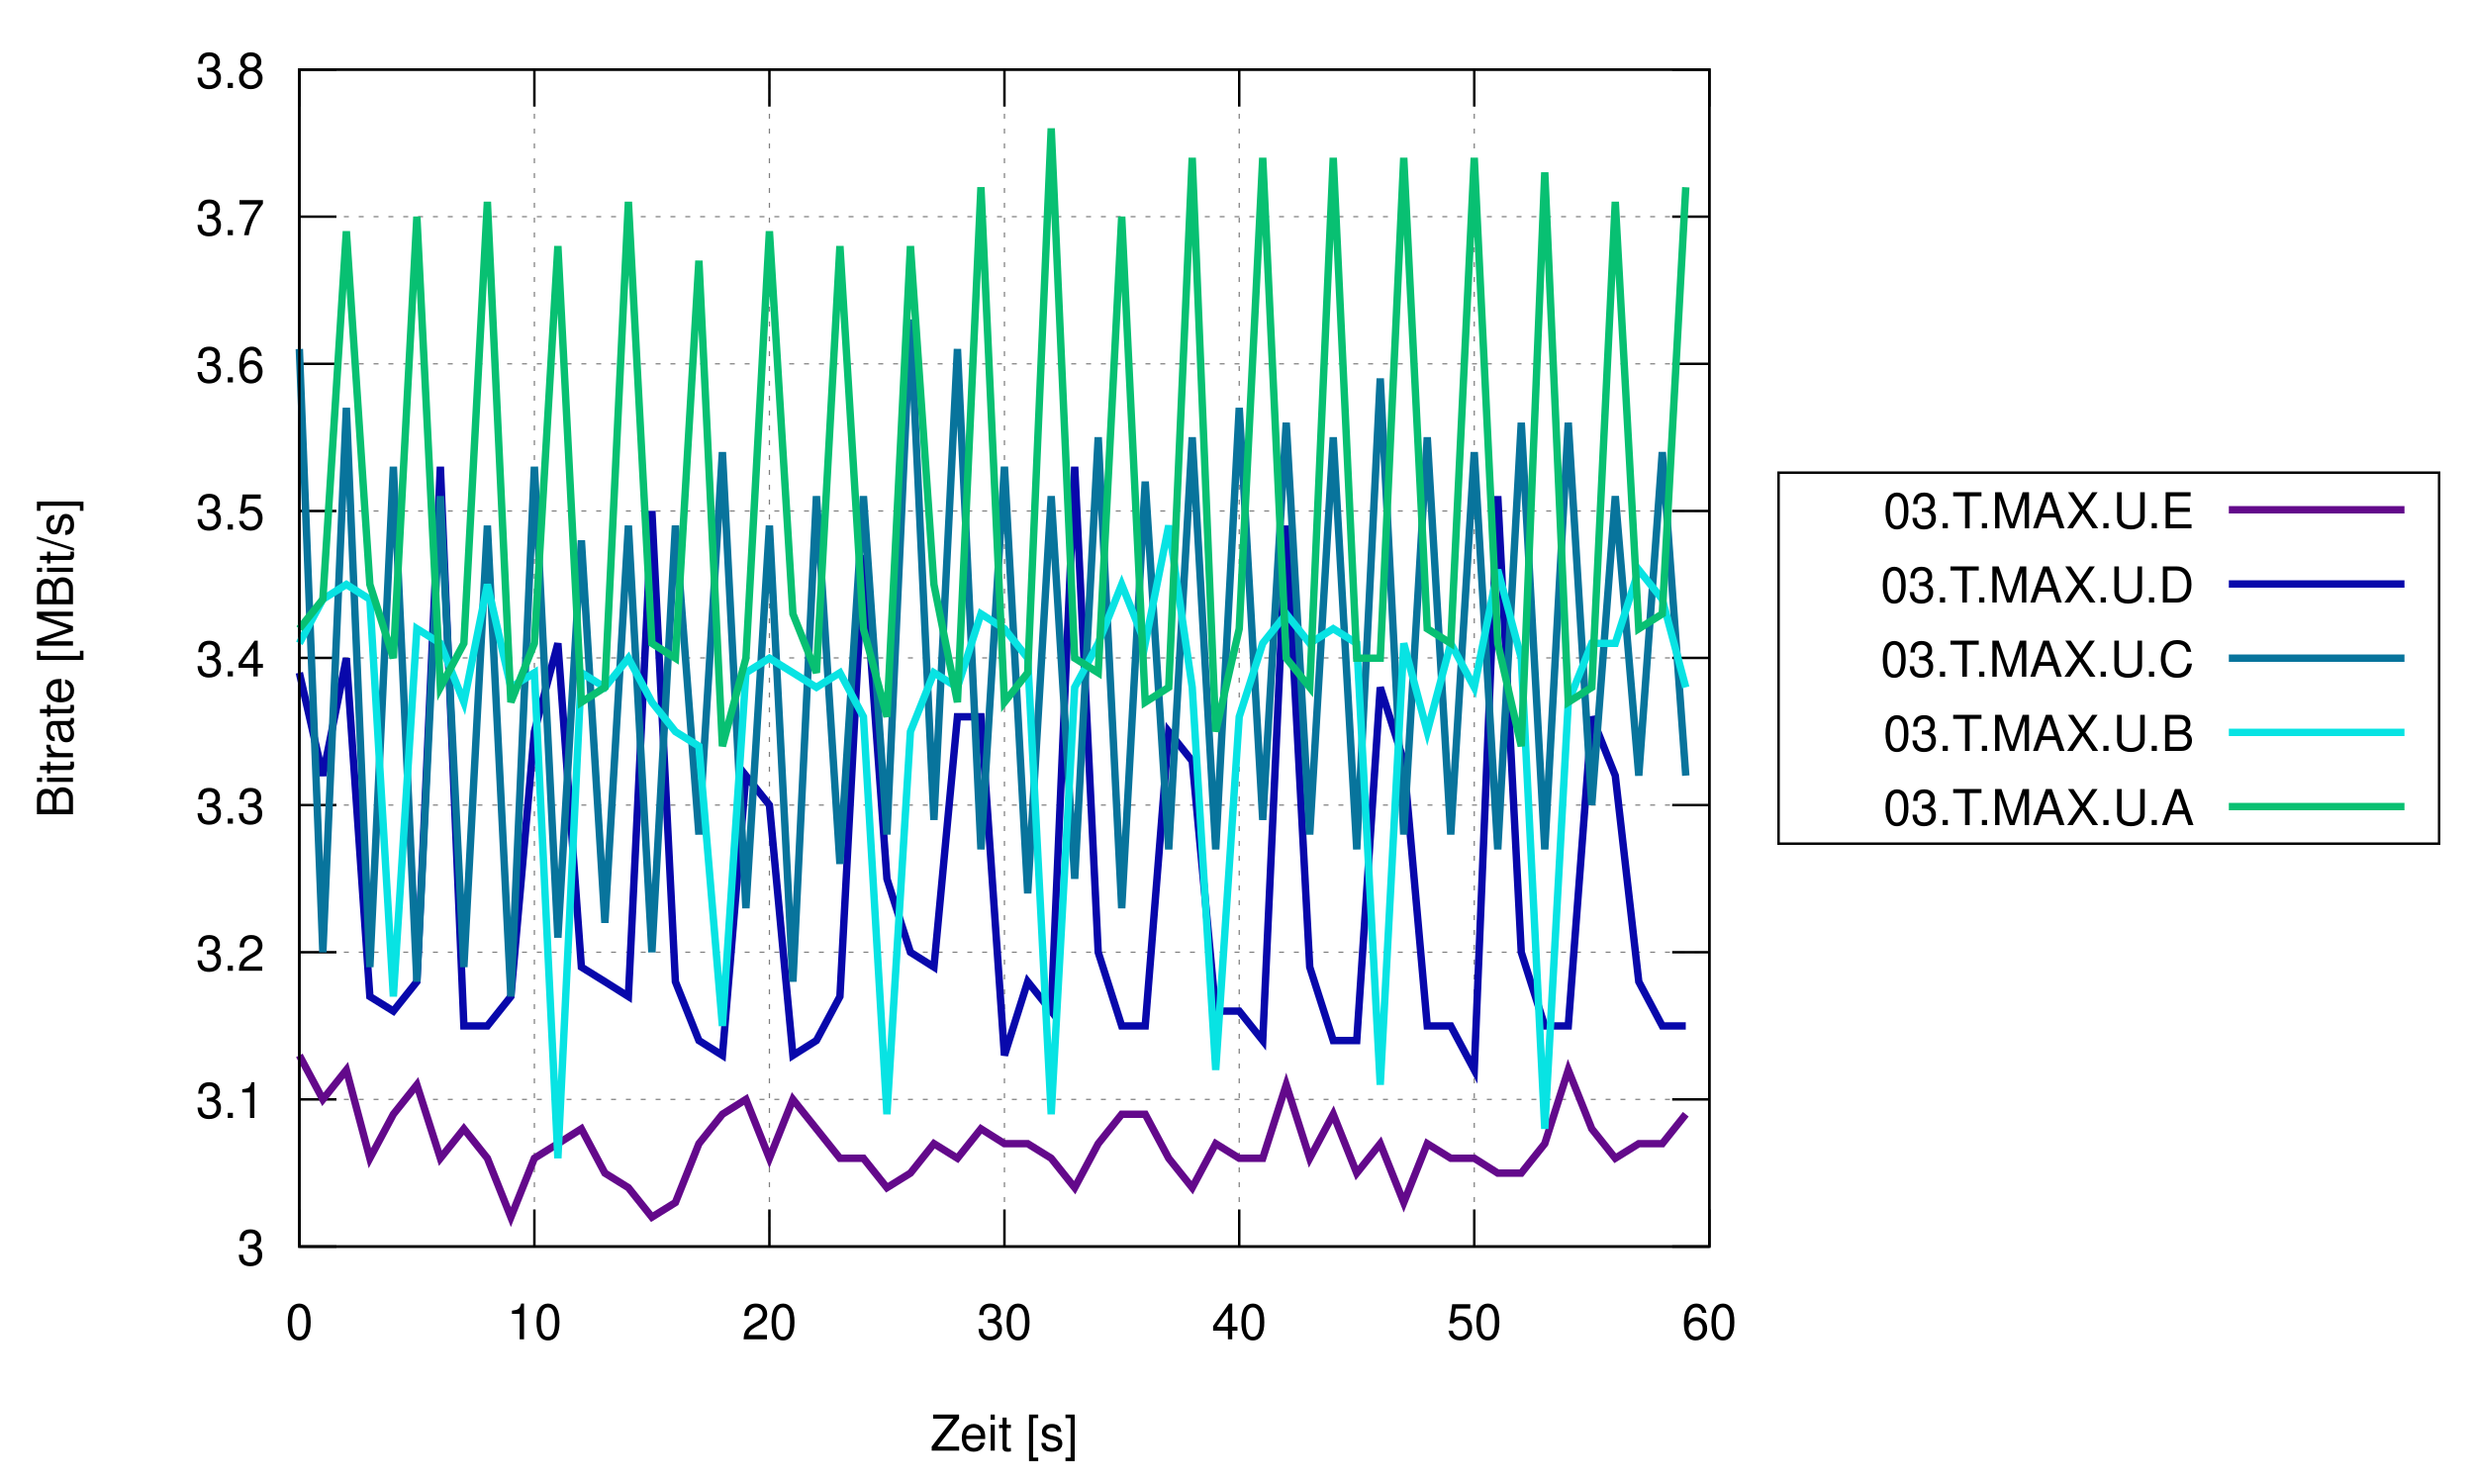
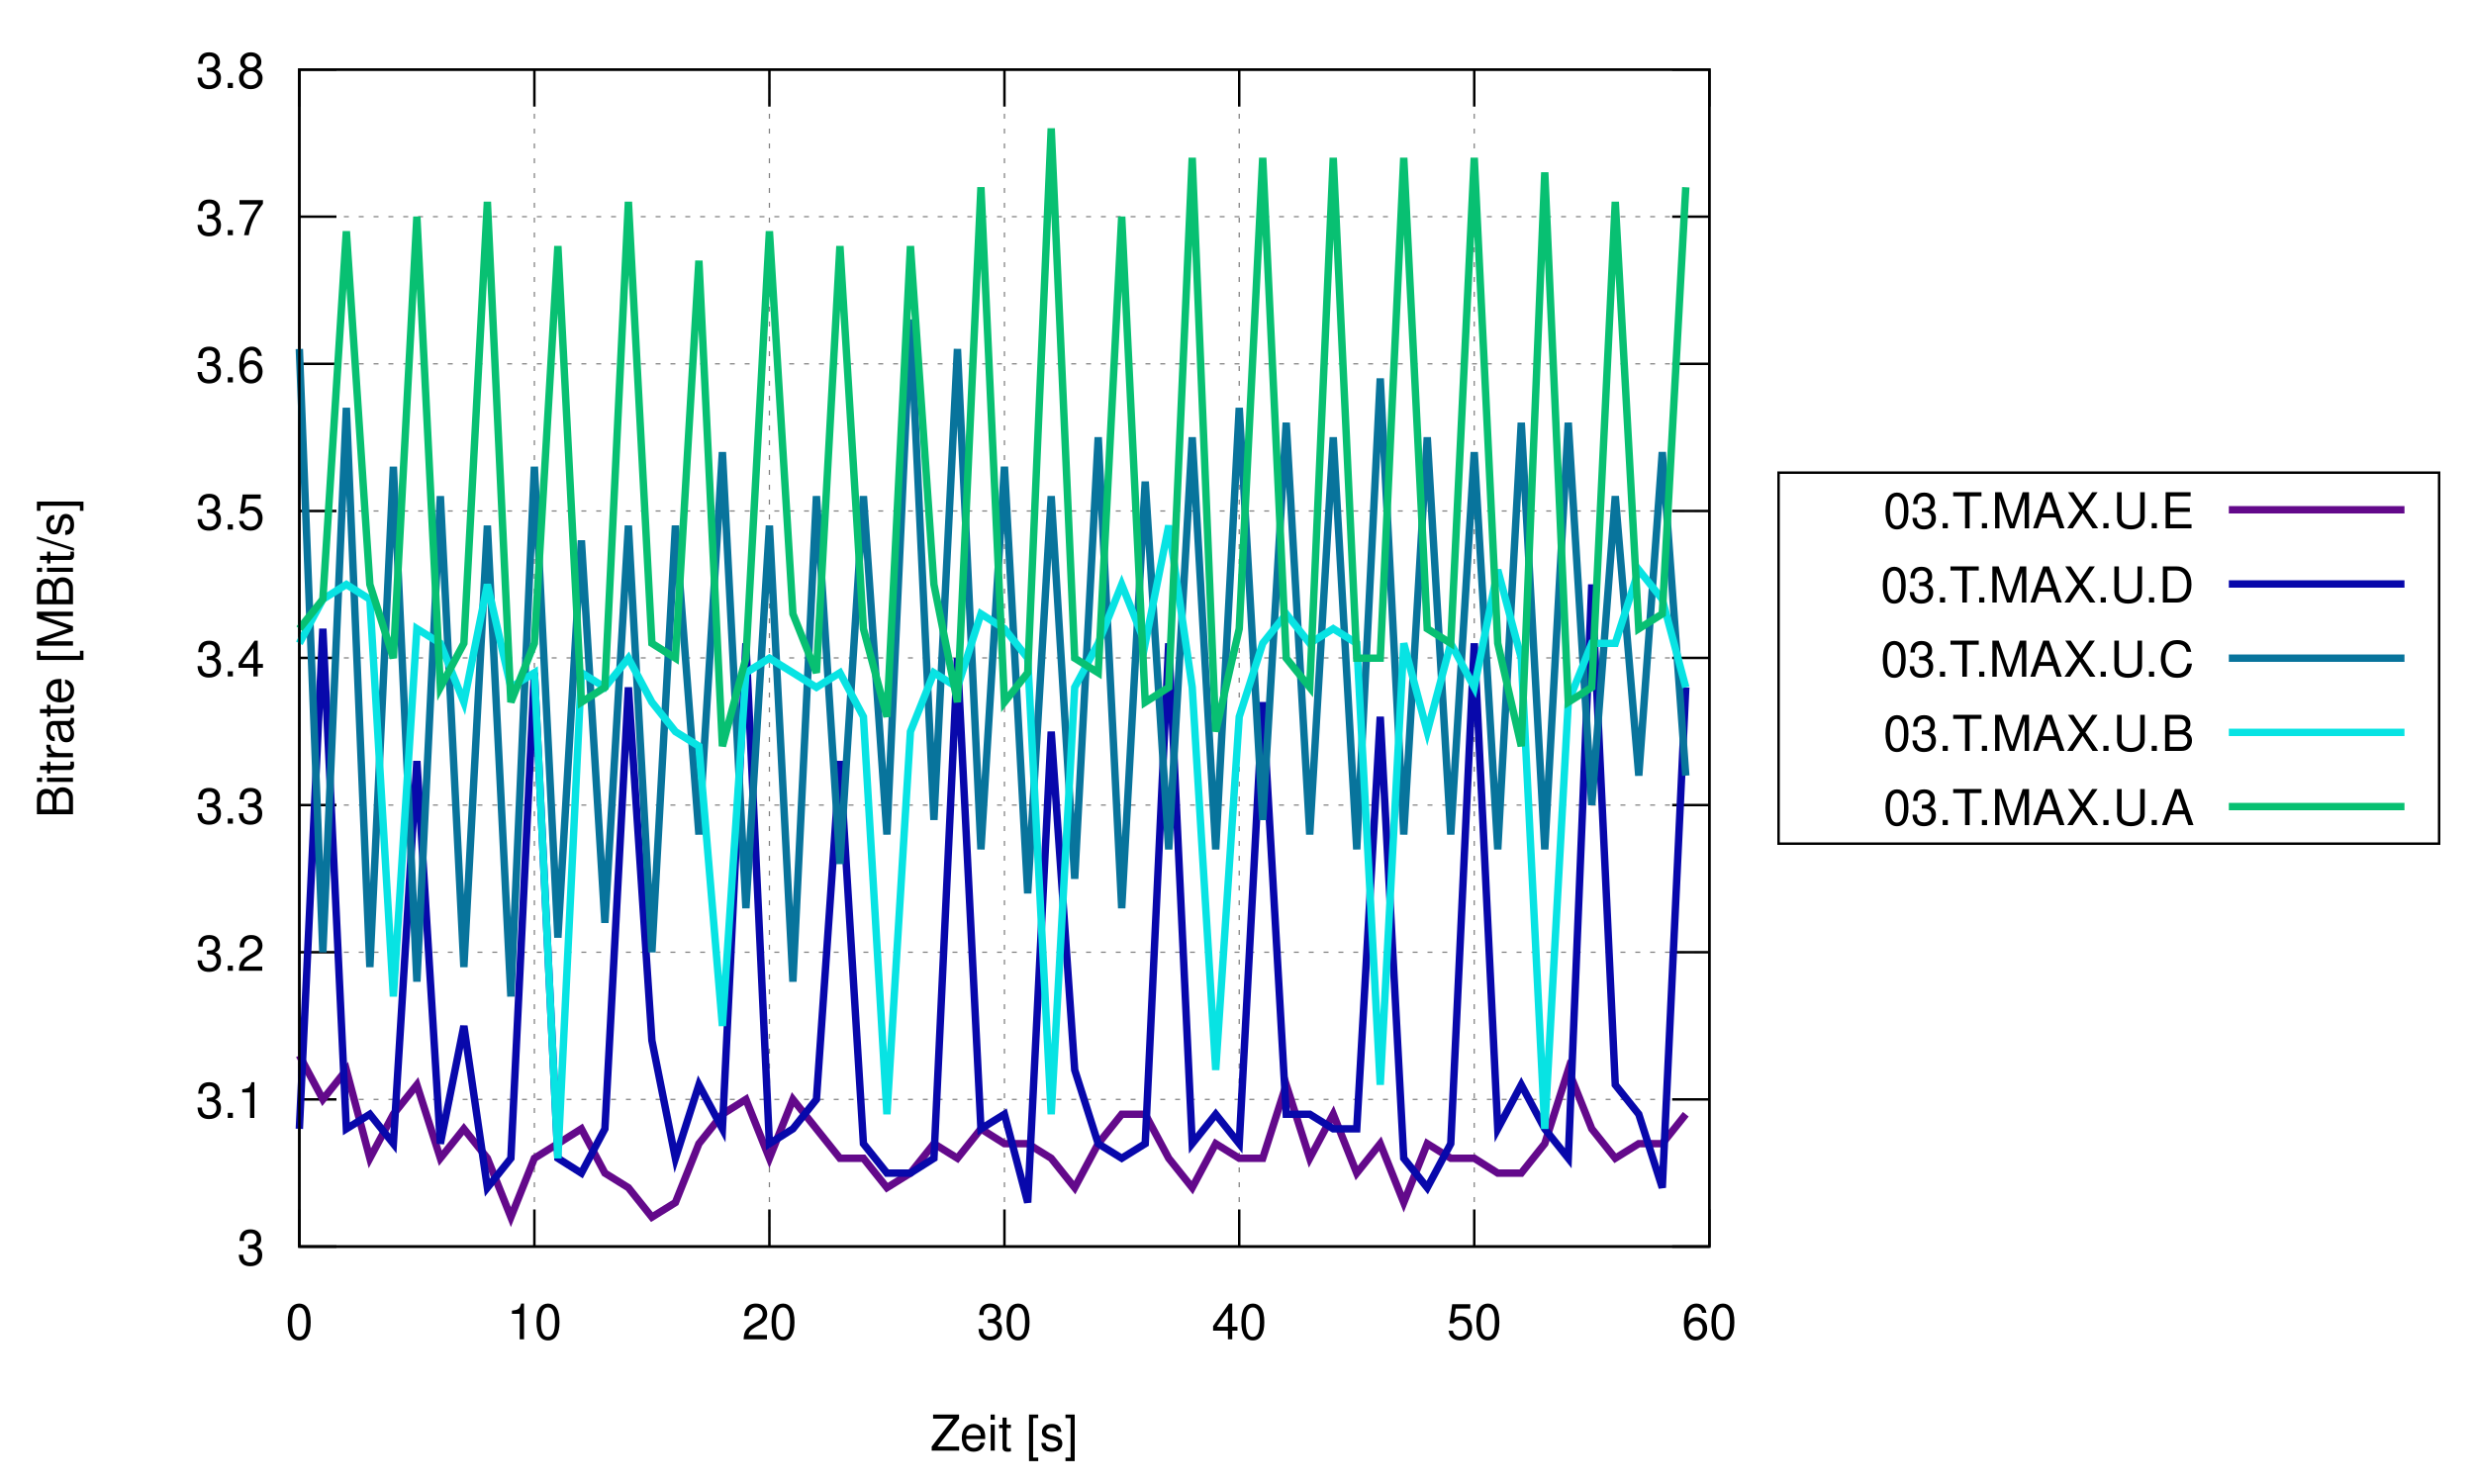
<svg xmlns="http://www.w3.org/2000/svg" xmlns:xlink="http://www.w3.org/1999/xlink" width="1000" height="600" viewBox="0 0 1000 600">
  <g id="gnuplot_canvas">
    <rect x="0" y="0" width="1000" height="600" fill="none" />
    <defs>
      <circle id="gpDot" r="0.5" stroke-width="0.5" />
      <path id="gpPt0" stroke-width="0.133" stroke="currentColor" d="M-1,0 h2 M0,-1 v2" />
      <path id="gpPt1" stroke-width="0.133" stroke="currentColor" d="M-1,-1 L1,1 M1,-1 L-1,1" />
      <path id="gpPt2" stroke-width="0.133" stroke="currentColor" d="M-1,0 L1,0 M0,-1 L0,1 M-1,-1 L1,1 M-1,1 L1,-1" />
      <rect id="gpPt3" stroke-width="0.133" stroke="currentColor" x="-1" y="-1" width="2" height="2" />
      <rect id="gpPt4" stroke-width="0.133" stroke="currentColor" fill="currentColor" x="-1" y="-1" width="2" height="2" />
      <circle id="gpPt5" stroke-width="0.133" stroke="currentColor" cx="0" cy="0" r="1" />
      <use xlink:href="#gpPt5" id="gpPt6" fill="currentColor" stroke="none" />
      <path id="gpPt7" stroke-width="0.133" stroke="currentColor" d="M0,-1.33 L-1.33,0.67 L1.33,0.67 z" />
      <use xlink:href="#gpPt7" id="gpPt8" fill="currentColor" stroke="none" />
      <use xlink:href="#gpPt7" id="gpPt9" stroke="currentColor" transform="rotate(180)" />
      <use xlink:href="#gpPt9" id="gpPt10" fill="currentColor" stroke="none" />
      <use xlink:href="#gpPt3" id="gpPt11" stroke="currentColor" transform="rotate(45)" />
      <use xlink:href="#gpPt11" id="gpPt12" fill="currentColor" stroke="none" />
      <path id="gpPt13" stroke-width="0.133" stroke="currentColor" d="M0,1.330 L1.265,0.411 L0.782,-1.067 L-0.782,-1.076 L-1.265,0.411 z" />
      <use xlink:href="#gpPt13" id="gpPt14" fill="currentColor" stroke="none" />
      <filter id="textbox" filterUnits="objectBoundingBox" x="0" y="0" height="1" width="1">
        <feFlood flood-color="white" flood-opacity="1" result="bgnd" />
        <feComposite in="SourceGraphic" in2="bgnd" operator="atop" />
      </filter>
      <filter id="greybox" filterUnits="objectBoundingBox" x="0" y="0" height="1" width="1">
        <feFlood flood-color="lightgrey" flood-opacity="1" result="grey" />
        <feComposite in="SourceGraphic" in2="grey" operator="atop" />
      </filter>
    </defs>
    <g fill="none" color="white" stroke="currentColor" stroke-width="1.00" stroke-linecap="butt" stroke-linejoin="miter">
</g>
    <g fill="none" color="black" stroke="currentColor" stroke-width="1.00" stroke-linecap="butt" stroke-linejoin="miter">
</g>
    <g fill="none" color="black" stroke="black" stroke-width="0.50" stroke-linecap="butt" stroke-linejoin="miter">
</g>
    <g fill="none" color="gray" stroke="currentColor" stroke-width="0.50" stroke-linecap="butt" stroke-linejoin="miter">
      <path stroke="gray" stroke-dasharray="2,4" class="gridline" d="M121.0,504.0 L690.9,504.0  " />
    </g>
    <g fill="none" color="gray" stroke="gray" stroke-width="1.00" stroke-linecap="butt" stroke-linejoin="miter">
</g>
    <g fill="none" color="black" stroke="currentColor" stroke-width="1.00" stroke-linecap="butt" stroke-linejoin="miter">
      <path stroke="black" d="M121.0,504.0 L136.0,504.0 M690.9,504.0 L675.9,504.0  " />
      <g transform="translate(107.0,511.5)" stroke="none" fill="black" font-family="Helvetica" font-size="20.00" text-anchor="end">
        <text>
          <tspan font-family="Helvetica"> 3</tspan>
        </text>
      </g>
    </g>
    <g fill="none" color="black" stroke="currentColor" stroke-width="1.00" stroke-linecap="butt" stroke-linejoin="miter">
</g>
    <g fill="none" color="black" stroke="black" stroke-width="0.50" stroke-linecap="butt" stroke-linejoin="miter">
</g>
    <g fill="none" color="gray" stroke="currentColor" stroke-width="0.50" stroke-linecap="butt" stroke-linejoin="miter">
      <path stroke="gray" stroke-dasharray="2,4" class="gridline" d="M121.0,444.5 L690.9,444.5  " />
    </g>
    <g fill="none" color="gray" stroke="gray" stroke-width="1.00" stroke-linecap="butt" stroke-linejoin="miter">
</g>
    <g fill="none" color="black" stroke="currentColor" stroke-width="1.00" stroke-linecap="butt" stroke-linejoin="miter">
      <path stroke="black" d="M121.0,444.5 L136.0,444.5 M690.9,444.5 L675.9,444.5  " />
      <g transform="translate(107.0,452.0)" stroke="none" fill="black" font-family="Helvetica" font-size="20.00" text-anchor="end">
        <text>
          <tspan font-family="Helvetica"> 3.1</tspan>
        </text>
      </g>
    </g>
    <g fill="none" color="black" stroke="currentColor" stroke-width="1.00" stroke-linecap="butt" stroke-linejoin="miter">
</g>
    <g fill="none" color="black" stroke="black" stroke-width="0.50" stroke-linecap="butt" stroke-linejoin="miter">
</g>
    <g fill="none" color="gray" stroke="currentColor" stroke-width="0.50" stroke-linecap="butt" stroke-linejoin="miter">
      <path stroke="gray" stroke-dasharray="2,4" class="gridline" d="M121.0,385.0 L690.9,385.0  " />
    </g>
    <g fill="none" color="gray" stroke="gray" stroke-width="1.00" stroke-linecap="butt" stroke-linejoin="miter">
</g>
    <g fill="none" color="black" stroke="currentColor" stroke-width="1.00" stroke-linecap="butt" stroke-linejoin="miter">
      <path stroke="black" d="M121.0,385.0 L136.0,385.0 M690.9,385.0 L675.9,385.0  " />
      <g transform="translate(107.0,392.5)" stroke="none" fill="black" font-family="Helvetica" font-size="20.00" text-anchor="end">
        <text>
          <tspan font-family="Helvetica"> 3.2</tspan>
        </text>
      </g>
    </g>
    <g fill="none" color="black" stroke="currentColor" stroke-width="1.00" stroke-linecap="butt" stroke-linejoin="miter">
</g>
    <g fill="none" color="black" stroke="black" stroke-width="0.50" stroke-linecap="butt" stroke-linejoin="miter">
</g>
    <g fill="none" color="gray" stroke="currentColor" stroke-width="0.50" stroke-linecap="butt" stroke-linejoin="miter">
      <path stroke="gray" stroke-dasharray="2,4" class="gridline" d="M121.0,325.5 L690.9,325.5  " />
    </g>
    <g fill="none" color="gray" stroke="gray" stroke-width="1.00" stroke-linecap="butt" stroke-linejoin="miter">
</g>
    <g fill="none" color="black" stroke="currentColor" stroke-width="1.00" stroke-linecap="butt" stroke-linejoin="miter">
      <path stroke="black" d="M121.0,325.5 L136.0,325.5 M690.9,325.5 L675.9,325.5  " />
      <g transform="translate(107.0,333.0)" stroke="none" fill="black" font-family="Helvetica" font-size="20.00" text-anchor="end">
        <text>
          <tspan font-family="Helvetica"> 3.3</tspan>
        </text>
      </g>
    </g>
    <g fill="none" color="black" stroke="currentColor" stroke-width="1.00" stroke-linecap="butt" stroke-linejoin="miter">
</g>
    <g fill="none" color="black" stroke="black" stroke-width="0.50" stroke-linecap="butt" stroke-linejoin="miter">
</g>
    <g fill="none" color="gray" stroke="currentColor" stroke-width="0.50" stroke-linecap="butt" stroke-linejoin="miter">
      <path stroke="gray" stroke-dasharray="2,4" class="gridline" d="M121.0,266.0 L690.9,266.0  " />
    </g>
    <g fill="none" color="gray" stroke="gray" stroke-width="1.00" stroke-linecap="butt" stroke-linejoin="miter">
</g>
    <g fill="none" color="black" stroke="currentColor" stroke-width="1.00" stroke-linecap="butt" stroke-linejoin="miter">
      <path stroke="black" d="M121.0,266.0 L136.0,266.0 M690.9,266.0 L675.9,266.0  " />
      <g transform="translate(107.0,273.5)" stroke="none" fill="black" font-family="Helvetica" font-size="20.00" text-anchor="end">
        <text>
          <tspan font-family="Helvetica"> 3.4</tspan>
        </text>
      </g>
    </g>
    <g fill="none" color="black" stroke="currentColor" stroke-width="1.00" stroke-linecap="butt" stroke-linejoin="miter">
</g>
    <g fill="none" color="black" stroke="black" stroke-width="0.50" stroke-linecap="butt" stroke-linejoin="miter">
</g>
    <g fill="none" color="gray" stroke="currentColor" stroke-width="0.50" stroke-linecap="butt" stroke-linejoin="miter">
      <path stroke="gray" stroke-dasharray="2,4" class="gridline" d="M121.0,206.6 L690.9,206.6  " />
    </g>
    <g fill="none" color="gray" stroke="gray" stroke-width="1.00" stroke-linecap="butt" stroke-linejoin="miter">
</g>
    <g fill="none" color="black" stroke="currentColor" stroke-width="1.00" stroke-linecap="butt" stroke-linejoin="miter">
      <path stroke="black" d="M121.0,206.6 L136.0,206.6 M690.9,206.6 L675.9,206.6  " />
      <g transform="translate(107.0,214.1)" stroke="none" fill="black" font-family="Helvetica" font-size="20.00" text-anchor="end">
        <text>
          <tspan font-family="Helvetica"> 3.5</tspan>
        </text>
      </g>
    </g>
    <g fill="none" color="black" stroke="currentColor" stroke-width="1.00" stroke-linecap="butt" stroke-linejoin="miter">
</g>
    <g fill="none" color="black" stroke="black" stroke-width="0.50" stroke-linecap="butt" stroke-linejoin="miter">
</g>
    <g fill="none" color="gray" stroke="currentColor" stroke-width="0.50" stroke-linecap="butt" stroke-linejoin="miter">
      <path stroke="gray" stroke-dasharray="2,4" class="gridline" d="M121.0,147.1 L690.9,147.1  " />
    </g>
    <g fill="none" color="gray" stroke="gray" stroke-width="1.00" stroke-linecap="butt" stroke-linejoin="miter">
</g>
    <g fill="none" color="black" stroke="currentColor" stroke-width="1.00" stroke-linecap="butt" stroke-linejoin="miter">
      <path stroke="black" d="M121.0,147.1 L136.0,147.1 M690.9,147.1 L675.9,147.1  " />
      <g transform="translate(107.0,154.6)" stroke="none" fill="black" font-family="Helvetica" font-size="20.00" text-anchor="end">
        <text>
          <tspan font-family="Helvetica"> 3.6</tspan>
        </text>
      </g>
    </g>
    <g fill="none" color="black" stroke="currentColor" stroke-width="1.00" stroke-linecap="butt" stroke-linejoin="miter">
</g>
    <g fill="none" color="black" stroke="black" stroke-width="0.50" stroke-linecap="butt" stroke-linejoin="miter">
</g>
    <g fill="none" color="gray" stroke="currentColor" stroke-width="0.50" stroke-linecap="butt" stroke-linejoin="miter">
      <path stroke="gray" stroke-dasharray="2,4" class="gridline" d="M121.0,87.6 L690.9,87.6  " />
    </g>
    <g fill="none" color="gray" stroke="gray" stroke-width="1.00" stroke-linecap="butt" stroke-linejoin="miter">
</g>
    <g fill="none" color="black" stroke="currentColor" stroke-width="1.00" stroke-linecap="butt" stroke-linejoin="miter">
      <path stroke="black" d="M121.0,87.6 L136.0,87.6 M690.9,87.6 L675.9,87.6  " />
      <g transform="translate(107.0,95.1)" stroke="none" fill="black" font-family="Helvetica" font-size="20.00" text-anchor="end">
        <text>
          <tspan font-family="Helvetica"> 3.7</tspan>
        </text>
      </g>
    </g>
    <g fill="none" color="black" stroke="currentColor" stroke-width="1.00" stroke-linecap="butt" stroke-linejoin="miter">
</g>
    <g fill="none" color="black" stroke="black" stroke-width="0.50" stroke-linecap="butt" stroke-linejoin="miter">
</g>
    <g fill="none" color="gray" stroke="currentColor" stroke-width="0.50" stroke-linecap="butt" stroke-linejoin="miter">
      <path stroke="gray" stroke-dasharray="2,4" class="gridline" d="M121.0,28.1 L690.9,28.1  " />
    </g>
    <g fill="none" color="gray" stroke="gray" stroke-width="1.00" stroke-linecap="butt" stroke-linejoin="miter">
</g>
    <g fill="none" color="black" stroke="currentColor" stroke-width="1.00" stroke-linecap="butt" stroke-linejoin="miter">
      <path stroke="black" d="M121.0,28.1 L136.0,28.1 M690.9,28.1 L675.9,28.1  " />
      <g transform="translate(107.0,35.6)" stroke="none" fill="black" font-family="Helvetica" font-size="20.00" text-anchor="end">
        <text>
          <tspan font-family="Helvetica"> 3.8</tspan>
        </text>
      </g>
    </g>
    <g fill="none" color="black" stroke="currentColor" stroke-width="1.00" stroke-linecap="butt" stroke-linejoin="miter">
</g>
    <g fill="none" color="black" stroke="black" stroke-width="0.50" stroke-linecap="butt" stroke-linejoin="miter">
</g>
    <g fill="none" color="gray" stroke="currentColor" stroke-width="0.50" stroke-linecap="butt" stroke-linejoin="miter">
      <path stroke="gray" stroke-dasharray="2,4" class="gridline" d="M121.0,504.0 L121.0,28.1  " />
    </g>
    <g fill="none" color="gray" stroke="gray" stroke-width="1.00" stroke-linecap="butt" stroke-linejoin="miter">
</g>
    <g fill="none" color="black" stroke="currentColor" stroke-width="1.00" stroke-linecap="butt" stroke-linejoin="miter">
      <path stroke="black" d="M121.0,504.0 L121.0,489.0 M121.0,28.1 L121.0,43.1  " />
      <g transform="translate(121.0,541.5)" stroke="none" fill="black" font-family="Helvetica" font-size="20.00" text-anchor="middle">
        <text>
          <tspan font-family="Helvetica"> 0</tspan>
        </text>
      </g>
    </g>
    <g fill="none" color="black" stroke="currentColor" stroke-width="1.00" stroke-linecap="butt" stroke-linejoin="miter">
</g>
    <g fill="none" color="black" stroke="black" stroke-width="0.50" stroke-linecap="butt" stroke-linejoin="miter">
</g>
    <g fill="none" color="gray" stroke="currentColor" stroke-width="0.50" stroke-linecap="butt" stroke-linejoin="miter">
      <path stroke="gray" stroke-dasharray="2,4" class="gridline" d="M216.0,504.0 L216.0,28.1  " />
    </g>
    <g fill="none" color="gray" stroke="gray" stroke-width="1.00" stroke-linecap="butt" stroke-linejoin="miter">
</g>
    <g fill="none" color="black" stroke="currentColor" stroke-width="1.00" stroke-linecap="butt" stroke-linejoin="miter">
      <path stroke="black" d="M216.0,504.0 L216.0,489.0 M216.0,28.1 L216.0,43.1  " />
      <g transform="translate(216.0,541.5)" stroke="none" fill="black" font-family="Helvetica" font-size="20.00" text-anchor="middle">
        <text>
          <tspan font-family="Helvetica"> 10</tspan>
        </text>
      </g>
    </g>
    <g fill="none" color="black" stroke="currentColor" stroke-width="1.00" stroke-linecap="butt" stroke-linejoin="miter">
</g>
    <g fill="none" color="black" stroke="black" stroke-width="0.50" stroke-linecap="butt" stroke-linejoin="miter">
</g>
    <g fill="none" color="gray" stroke="currentColor" stroke-width="0.50" stroke-linecap="butt" stroke-linejoin="miter">
      <path stroke="gray" stroke-dasharray="2,4" class="gridline" d="M311.0,504.0 L311.0,28.1  " />
    </g>
    <g fill="none" color="gray" stroke="gray" stroke-width="1.00" stroke-linecap="butt" stroke-linejoin="miter">
</g>
    <g fill="none" color="black" stroke="currentColor" stroke-width="1.00" stroke-linecap="butt" stroke-linejoin="miter">
      <path stroke="black" d="M311.0,504.0 L311.0,489.0 M311.0,28.1 L311.0,43.1  " />
      <g transform="translate(311.0,541.5)" stroke="none" fill="black" font-family="Helvetica" font-size="20.00" text-anchor="middle">
        <text>
          <tspan font-family="Helvetica"> 20</tspan>
        </text>
      </g>
    </g>
    <g fill="none" color="black" stroke="currentColor" stroke-width="1.00" stroke-linecap="butt" stroke-linejoin="miter">
</g>
    <g fill="none" color="black" stroke="black" stroke-width="0.50" stroke-linecap="butt" stroke-linejoin="miter">
</g>
    <g fill="none" color="gray" stroke="currentColor" stroke-width="0.50" stroke-linecap="butt" stroke-linejoin="miter">
      <path stroke="gray" stroke-dasharray="2,4" class="gridline" d="M406.0,504.0 L406.0,28.1  " />
    </g>
    <g fill="none" color="gray" stroke="gray" stroke-width="1.00" stroke-linecap="butt" stroke-linejoin="miter">
</g>
    <g fill="none" color="black" stroke="currentColor" stroke-width="1.00" stroke-linecap="butt" stroke-linejoin="miter">
      <path stroke="black" d="M406.0,504.0 L406.0,489.0 M406.0,28.1 L406.0,43.1  " />
      <g transform="translate(406.0,541.5)" stroke="none" fill="black" font-family="Helvetica" font-size="20.00" text-anchor="middle">
        <text>
          <tspan font-family="Helvetica"> 30</tspan>
        </text>
      </g>
    </g>
    <g fill="none" color="black" stroke="currentColor" stroke-width="1.00" stroke-linecap="butt" stroke-linejoin="miter">
</g>
    <g fill="none" color="black" stroke="black" stroke-width="0.50" stroke-linecap="butt" stroke-linejoin="miter">
</g>
    <g fill="none" color="gray" stroke="currentColor" stroke-width="0.50" stroke-linecap="butt" stroke-linejoin="miter">
      <path stroke="gray" stroke-dasharray="2,4" class="gridline" d="M500.9,504.0 L500.9,28.1  " />
    </g>
    <g fill="none" color="gray" stroke="gray" stroke-width="1.00" stroke-linecap="butt" stroke-linejoin="miter">
</g>
    <g fill="none" color="black" stroke="currentColor" stroke-width="1.00" stroke-linecap="butt" stroke-linejoin="miter">
      <path stroke="black" d="M500.9,504.0 L500.9,489.0 M500.9,28.1 L500.9,43.1  " />
      <g transform="translate(500.9,541.5)" stroke="none" fill="black" font-family="Helvetica" font-size="20.00" text-anchor="middle">
        <text>
          <tspan font-family="Helvetica"> 40</tspan>
        </text>
      </g>
    </g>
    <g fill="none" color="black" stroke="currentColor" stroke-width="1.00" stroke-linecap="butt" stroke-linejoin="miter">
</g>
    <g fill="none" color="black" stroke="black" stroke-width="0.50" stroke-linecap="butt" stroke-linejoin="miter">
</g>
    <g fill="none" color="gray" stroke="currentColor" stroke-width="0.50" stroke-linecap="butt" stroke-linejoin="miter">
      <path stroke="gray" stroke-dasharray="2,4" class="gridline" d="M595.9,504.0 L595.9,28.1  " />
    </g>
    <g fill="none" color="gray" stroke="gray" stroke-width="1.00" stroke-linecap="butt" stroke-linejoin="miter">
</g>
    <g fill="none" color="black" stroke="currentColor" stroke-width="1.00" stroke-linecap="butt" stroke-linejoin="miter">
      <path stroke="black" d="M595.9,504.0 L595.9,489.0 M595.9,28.1 L595.9,43.1  " />
      <g transform="translate(595.9,541.5)" stroke="none" fill="black" font-family="Helvetica" font-size="20.00" text-anchor="middle">
        <text>
          <tspan font-family="Helvetica"> 50</tspan>
        </text>
      </g>
    </g>
    <g fill="none" color="black" stroke="currentColor" stroke-width="1.00" stroke-linecap="butt" stroke-linejoin="miter">
</g>
    <g fill="none" color="black" stroke="black" stroke-width="0.50" stroke-linecap="butt" stroke-linejoin="miter">
</g>
    <g fill="none" color="gray" stroke="currentColor" stroke-width="0.50" stroke-linecap="butt" stroke-linejoin="miter">
      <path stroke="gray" stroke-dasharray="2,4" class="gridline" d="M690.9,504.0 L690.9,28.1  " />
    </g>
    <g fill="none" color="gray" stroke="gray" stroke-width="1.00" stroke-linecap="butt" stroke-linejoin="miter">
</g>
    <g fill="none" color="black" stroke="currentColor" stroke-width="1.00" stroke-linecap="butt" stroke-linejoin="miter">
      <path stroke="black" d="M690.9,504.0 L690.9,489.0 M690.9,28.1 L690.9,43.1  " />
      <g transform="translate(690.9,541.5)" stroke="none" fill="black" font-family="Helvetica" font-size="20.00" text-anchor="middle">
        <text>
          <tspan font-family="Helvetica"> 60</tspan>
        </text>
      </g>
    </g>
    <g fill="none" color="black" stroke="currentColor" stroke-width="1.00" stroke-linecap="butt" stroke-linejoin="miter">
</g>
    <g fill="none" color="black" stroke="currentColor" stroke-width="1.00" stroke-linecap="butt" stroke-linejoin="miter">
      <path stroke="black" d="M121.0,28.1 L121.0,504.0 L690.9,504.0 L690.9,28.1 L121.0,28.1 Z  " />
    </g>
    <g fill="none" color="black" stroke="currentColor" stroke-width="1.00" stroke-linecap="butt" stroke-linejoin="miter">
      <g transform="translate(29.5,266.1) rotate(270)" stroke="none" fill="black" font-family="Helvetica" font-size="20.00" text-anchor="middle">
        <text>
          <tspan font-family="Helvetica">Bitrate [MBit/s]</tspan>
        </text>
      </g>
    </g>
    <g fill="none" color="black" stroke="currentColor" stroke-width="1.00" stroke-linecap="butt" stroke-linejoin="miter">
      <g transform="translate(405.9,586.5)" stroke="none" fill="black" font-family="Helvetica" font-size="20.00" text-anchor="middle">
        <text>
          <tspan font-family="Helvetica">Zeit [s]</tspan>
        </text>
      </g>
    </g>
    <g fill="none" color="black" stroke="currentColor" stroke-width="1.00" stroke-linecap="butt" stroke-linejoin="miter">
</g>
    <g fill="none" color="black" stroke="currentColor" stroke-width="1.00" stroke-linecap="butt" stroke-linejoin="miter">
      <path stroke="black" d="M718.9,341.1 L718.9,191.1 L985.9,191.1 L985.9,341.1 L718.9,341.1 Z  " />
    </g>
    <g id="gnuplot_plot_1">
      <g fill="none" color="white" stroke="black" stroke-width="3.00" stroke-linecap="butt" stroke-linejoin="miter">
</g>
      <g fill="none" color="black" stroke="currentColor" stroke-width="3.00" stroke-linecap="butt" stroke-linejoin="miter">
        <g transform="translate(886.9,213.6)" stroke="none" fill="black" font-family="Helvetica" font-size="20.00" text-anchor="end">
          <text>
            <tspan font-family="Helvetica">03.T.MAX.U.E</tspan>
          </text>
        </g>
      </g>
      <g fill="none" color="black" stroke="currentColor" stroke-width="3.00" stroke-linecap="butt" stroke-linejoin="miter">
        <path stroke="rgb( 99,   9, 139)" d="M900.9,206.1 L971.9,206.1 M121.0,426.7 L130.5,444.5 L140.0,432.6 L149.5,468.3 L159.0,450.5 L168.5,438.6   L178.0,468.3 L187.5,456.4 L197.0,468.3 L206.5,492.1 L216.0,468.3 L225.5,462.4 L235.0,456.4 L244.5,474.3   L254.0,480.2 L263.5,492.1 L273.0,486.2 L282.5,462.4 L292.0,450.5 L301.5,444.5 L311.0,468.3 L320.5,444.5   L330.0,456.4 L339.5,468.3 L349.0,468.3 L358.5,480.2 L368.0,474.3 L377.5,462.4 L387.0,468.3 L396.5,456.4   L406.0,462.4 L415.4,462.4 L424.9,468.3 L434.4,480.2 L443.9,462.4 L453.4,450.5 L462.9,450.5 L472.4,468.3   L481.9,480.2 L491.4,462.4 L500.9,468.3 L510.4,468.3 L519.9,438.6 L529.4,468.3 L538.9,450.5 L548.4,474.3   L557.9,462.4 L567.4,486.2 L576.9,462.4 L586.4,468.3 L595.9,468.3 L605.4,474.3 L614.9,474.3 L624.4,462.4   L633.9,432.6 L643.4,456.4 L652.9,468.3 L662.4,462.4 L671.9,462.4 L681.4,450.5  " />
      </g>
    </g>
    <g id="gnuplot_plot_2">
      <g fill="none" color="black" stroke="currentColor" stroke-width="3.00" stroke-linecap="butt" stroke-linejoin="miter">
        <g transform="translate(886.9,243.6)" stroke="none" fill="black" font-family="Helvetica" font-size="20.00" text-anchor="end">
          <text>
            <tspan font-family="Helvetica">03.T.MAX.U.D</tspan>
          </text>
        </g>
      </g>
      <g fill="none" color="black" stroke="currentColor" stroke-width="3.00" stroke-linecap="butt" stroke-linejoin="miter">
-         <path stroke="rgb(  8,   8, 171)" d="M900.9,236.1 L971.9,236.1 M121.0,272.0 L130.5,313.6 L140.0,266.1 L149.5,402.9 L159.0,408.8 L168.5,396.9   L178.0,188.7 L187.5,414.8 L197.0,414.8 L206.5,402.9 L216.0,295.8 L225.5,260.1 L235.0,391.0 L244.5,396.9   L254.0,402.9 L263.5,206.6 L273.0,396.9 L282.5,420.7 L292.0,426.7 L301.5,313.6 L311.0,325.5 L320.5,426.7   L330.0,420.7 L339.5,402.9 L349.0,224.4 L358.5,355.3 L368.0,385.0 L377.5,391.0 L387.0,289.8 L396.5,289.8   L406.0,426.7 L415.4,396.9 L424.9,408.8 L434.4,188.7 L443.9,385.0 L453.4,414.8 L462.9,414.8 L472.4,295.8   L481.9,307.7 L491.4,408.8 L500.9,408.8 L510.4,420.7 L519.9,212.5 L529.4,391.0 L538.9,420.7 L548.4,420.7   L557.9,277.9 L567.4,307.7 L576.9,414.8 L586.4,414.8 L595.9,432.6 L605.4,200.6 L614.9,385.0 L624.4,414.8   L633.9,414.8 L643.4,289.8 L652.9,313.6 L662.4,396.9 L671.9,414.8 L681.4,414.8  " />
+         <path stroke="rgb(  8,   8, 171)" d="M900.9,236.1 L971.9,236.1 M121.0,456.4 L130.5,254.2 L140.0,456.4 L149.5,450.5 L159.0,462.4 L168.5,307.7   L178.0,462.4 L187.5,414.8 L197.0,480.2 L206.5,468.3 L216.0,272.0 L225.5,468.3 L235.0,474.3 L244.5,456.4   L254.0,277.9 L263.5,420.7 L273.0,468.3 L282.5,438.6 L292.0,456.4 L301.5,260.1 L311.0,462.4 L320.5,456.4   L330.0,444.5 L339.5,307.7 L349.0,462.4 L358.5,474.3 L368.0,474.3 L377.5,468.3 L387.0,266.1 L396.5,456.4   L406.0,450.5 L415.4,486.2 L424.9,295.8 L434.4,432.6 L443.9,462.4 L453.4,468.3 L462.9,462.4 L472.4,260.1   L481.9,462.4 L491.4,450.5 L500.9,462.4 L510.4,283.9 L519.9,450.5 L529.4,450.5 L538.9,456.4 L548.4,456.4   L557.9,289.8 L567.4,468.3 L576.9,480.2 L586.4,462.4 L595.9,260.1 L605.4,456.4 L614.9,438.6 L624.4,456.4   L633.9,468.3 L643.4,236.3 L652.9,438.6 L662.4,450.5 L671.9,480.2 L681.4,277.9  " />
      </g>
    </g>
    <g id="gnuplot_plot_3">
      <g fill="none" color="black" stroke="currentColor" stroke-width="3.00" stroke-linecap="butt" stroke-linejoin="miter">
        <g transform="translate(886.9,273.6)" stroke="none" fill="black" font-family="Helvetica" font-size="20.00" text-anchor="end">
          <text>
            <tspan font-family="Helvetica">03.T.MAX.U.C</tspan>
          </text>
        </g>
      </g>
      <g fill="none" color="black" stroke="currentColor" stroke-width="3.00" stroke-linecap="butt" stroke-linejoin="miter">
        <path stroke="rgb(  8, 116, 156)" d="M900.9,266.1 L971.9,266.1 M121.0,141.1 L130.5,385.0 L140.0,164.9 L149.5,391.0 L159.0,188.7 L168.5,396.9   L178.0,200.6 L187.5,391.0 L197.0,212.5 L206.5,402.9 L216.0,188.7 L225.5,379.1 L235.0,218.5 L244.5,373.1   L254.0,212.5 L263.5,385.0 L273.0,212.5 L282.5,337.4 L292.0,182.8 L301.5,367.2 L311.0,212.5 L320.5,396.9   L330.0,200.6 L339.5,349.3 L349.0,200.6 L358.5,337.4 L368.0,129.2 L377.5,331.5 L387.0,141.1 L396.5,343.4   L406.0,188.7 L415.4,361.2 L424.9,200.6 L434.4,355.3 L443.9,176.8 L453.4,367.2 L462.9,194.7 L472.4,343.4   L481.9,176.8 L491.4,343.4 L500.9,164.9 L510.4,331.5 L519.9,170.9 L529.4,337.4 L538.9,176.8 L548.4,343.4   L557.9,153.0 L567.4,337.4 L576.9,176.8 L586.4,337.4 L595.9,182.8 L605.4,343.4 L614.9,170.9 L624.4,343.4   L633.9,170.9 L643.4,325.5 L652.9,200.6 L662.4,313.6 L671.9,182.8 L681.4,313.6  " />
      </g>
    </g>
    <g id="gnuplot_plot_4">
      <g fill="none" color="black" stroke="currentColor" stroke-width="3.00" stroke-linecap="butt" stroke-linejoin="miter">
        <g transform="translate(886.9,303.6)" stroke="none" fill="black" font-family="Helvetica" font-size="20.00" text-anchor="end">
          <text>
            <tspan font-family="Helvetica">03.T.MAX.U.B</tspan>
          </text>
        </g>
      </g>
      <g fill="none" color="black" stroke="currentColor" stroke-width="3.00" stroke-linecap="butt" stroke-linejoin="miter">
        <path stroke="rgb(  8, 227, 227)" d="M900.9,296.1 L971.9,296.1 M121.0,260.1 L130.5,242.3 L140.0,236.3 L149.5,242.3 L159.0,402.9 L168.5,254.2   L178.0,260.1 L187.5,283.9 L197.0,236.3 L206.5,277.9 L216.0,272.0 L225.5,468.3 L235.0,272.0 L244.5,277.9   L254.0,266.1 L263.5,283.9 L273.0,295.8 L282.5,301.7 L292.0,414.8 L301.5,272.0 L311.0,266.1 L320.5,272.0   L330.0,277.9 L339.5,272.0 L349.0,289.8 L358.5,450.5 L368.0,295.8 L377.5,272.0 L387.0,277.9 L396.5,248.2   L406.0,254.2 L415.4,266.1 L424.9,450.5 L434.4,277.9 L443.9,260.1 L453.4,236.3 L462.9,260.1 L472.4,212.5   L481.9,277.9 L491.4,432.6 L500.9,289.8 L510.4,260.1 L519.9,248.2 L529.4,260.1 L538.9,254.2 L548.4,260.1   L557.9,438.6 L567.4,260.1 L576.9,295.8 L586.4,260.1 L595.9,277.9 L605.4,230.4 L614.9,266.1 L624.4,456.4   L633.9,283.9 L643.4,260.1 L652.9,260.1 L662.4,230.4 L671.9,242.3 L681.4,277.9  " />
      </g>
    </g>
    <g id="gnuplot_plot_5">
      <g fill="none" color="black" stroke="currentColor" stroke-width="3.00" stroke-linecap="butt" stroke-linejoin="miter">
        <g transform="translate(886.9,333.6)" stroke="none" fill="black" font-family="Helvetica" font-size="20.00" text-anchor="end">
          <text>
            <tspan font-family="Helvetica">03.T.MAX.U.A</tspan>
          </text>
        </g>
      </g>
      <g fill="none" color="black" stroke="currentColor" stroke-width="3.00" stroke-linecap="butt" stroke-linejoin="miter">
        <path stroke="rgb(  8, 192, 114)" d="M900.9,326.1 L971.9,326.1 M121.0,254.2 L130.5,242.3 L140.0,93.5 L149.5,236.3 L159.0,266.1 L168.5,87.6   L178.0,277.9 L187.5,260.1 L197.0,81.6 L206.5,283.9 L216.0,260.1 L225.5,99.5 L235.0,283.9 L244.5,277.9   L254.0,81.6 L263.5,260.1 L273.0,266.1 L282.5,105.4 L292.0,301.7 L301.5,266.1 L311.0,93.5 L320.5,248.2   L330.0,272.0 L339.5,99.5 L349.0,254.2 L358.5,289.8 L368.0,99.5 L377.5,236.3 L387.0,283.9 L396.5,75.7   L406.0,283.9 L415.4,272.0 L424.9,51.9 L434.4,266.1 L443.9,272.0 L453.4,87.6 L462.9,283.9 L472.4,277.9   L481.9,63.8 L491.4,295.8 L500.9,254.2 L510.4,63.8 L519.9,266.1 L529.4,277.9 L538.9,63.8 L548.4,266.1   L557.9,266.1 L567.4,63.8 L576.9,254.2 L586.4,260.1 L595.9,63.8 L605.4,260.1 L614.9,301.7 L624.4,69.7   L633.9,283.9 L643.4,277.9 L652.9,81.6 L662.4,254.2 L671.9,248.2 L681.4,75.7  " />
      </g>
    </g>
    <g fill="none" color="white" stroke="rgb(  8, 192, 114)" stroke-width="2.00" stroke-linecap="butt" stroke-linejoin="miter">
</g>
    <g fill="none" color="black" stroke="currentColor" stroke-width="2.00" stroke-linecap="butt" stroke-linejoin="miter">
</g>
    <g fill="none" color="black" stroke="black" stroke-width="1.00" stroke-linecap="butt" stroke-linejoin="miter">
</g>
    <g fill="none" color="black" stroke="currentColor" stroke-width="1.00" stroke-linecap="butt" stroke-linejoin="miter">
      <path stroke="black" d="M121.0,28.1 L121.0,504.0 L690.9,504.0 L690.9,28.1 L121.0,28.1 Z  " />
    </g>
    <g fill="none" color="black" stroke="currentColor" stroke-width="1.00" stroke-linecap="butt" stroke-linejoin="miter">
</g>
  </g>
</svg>
